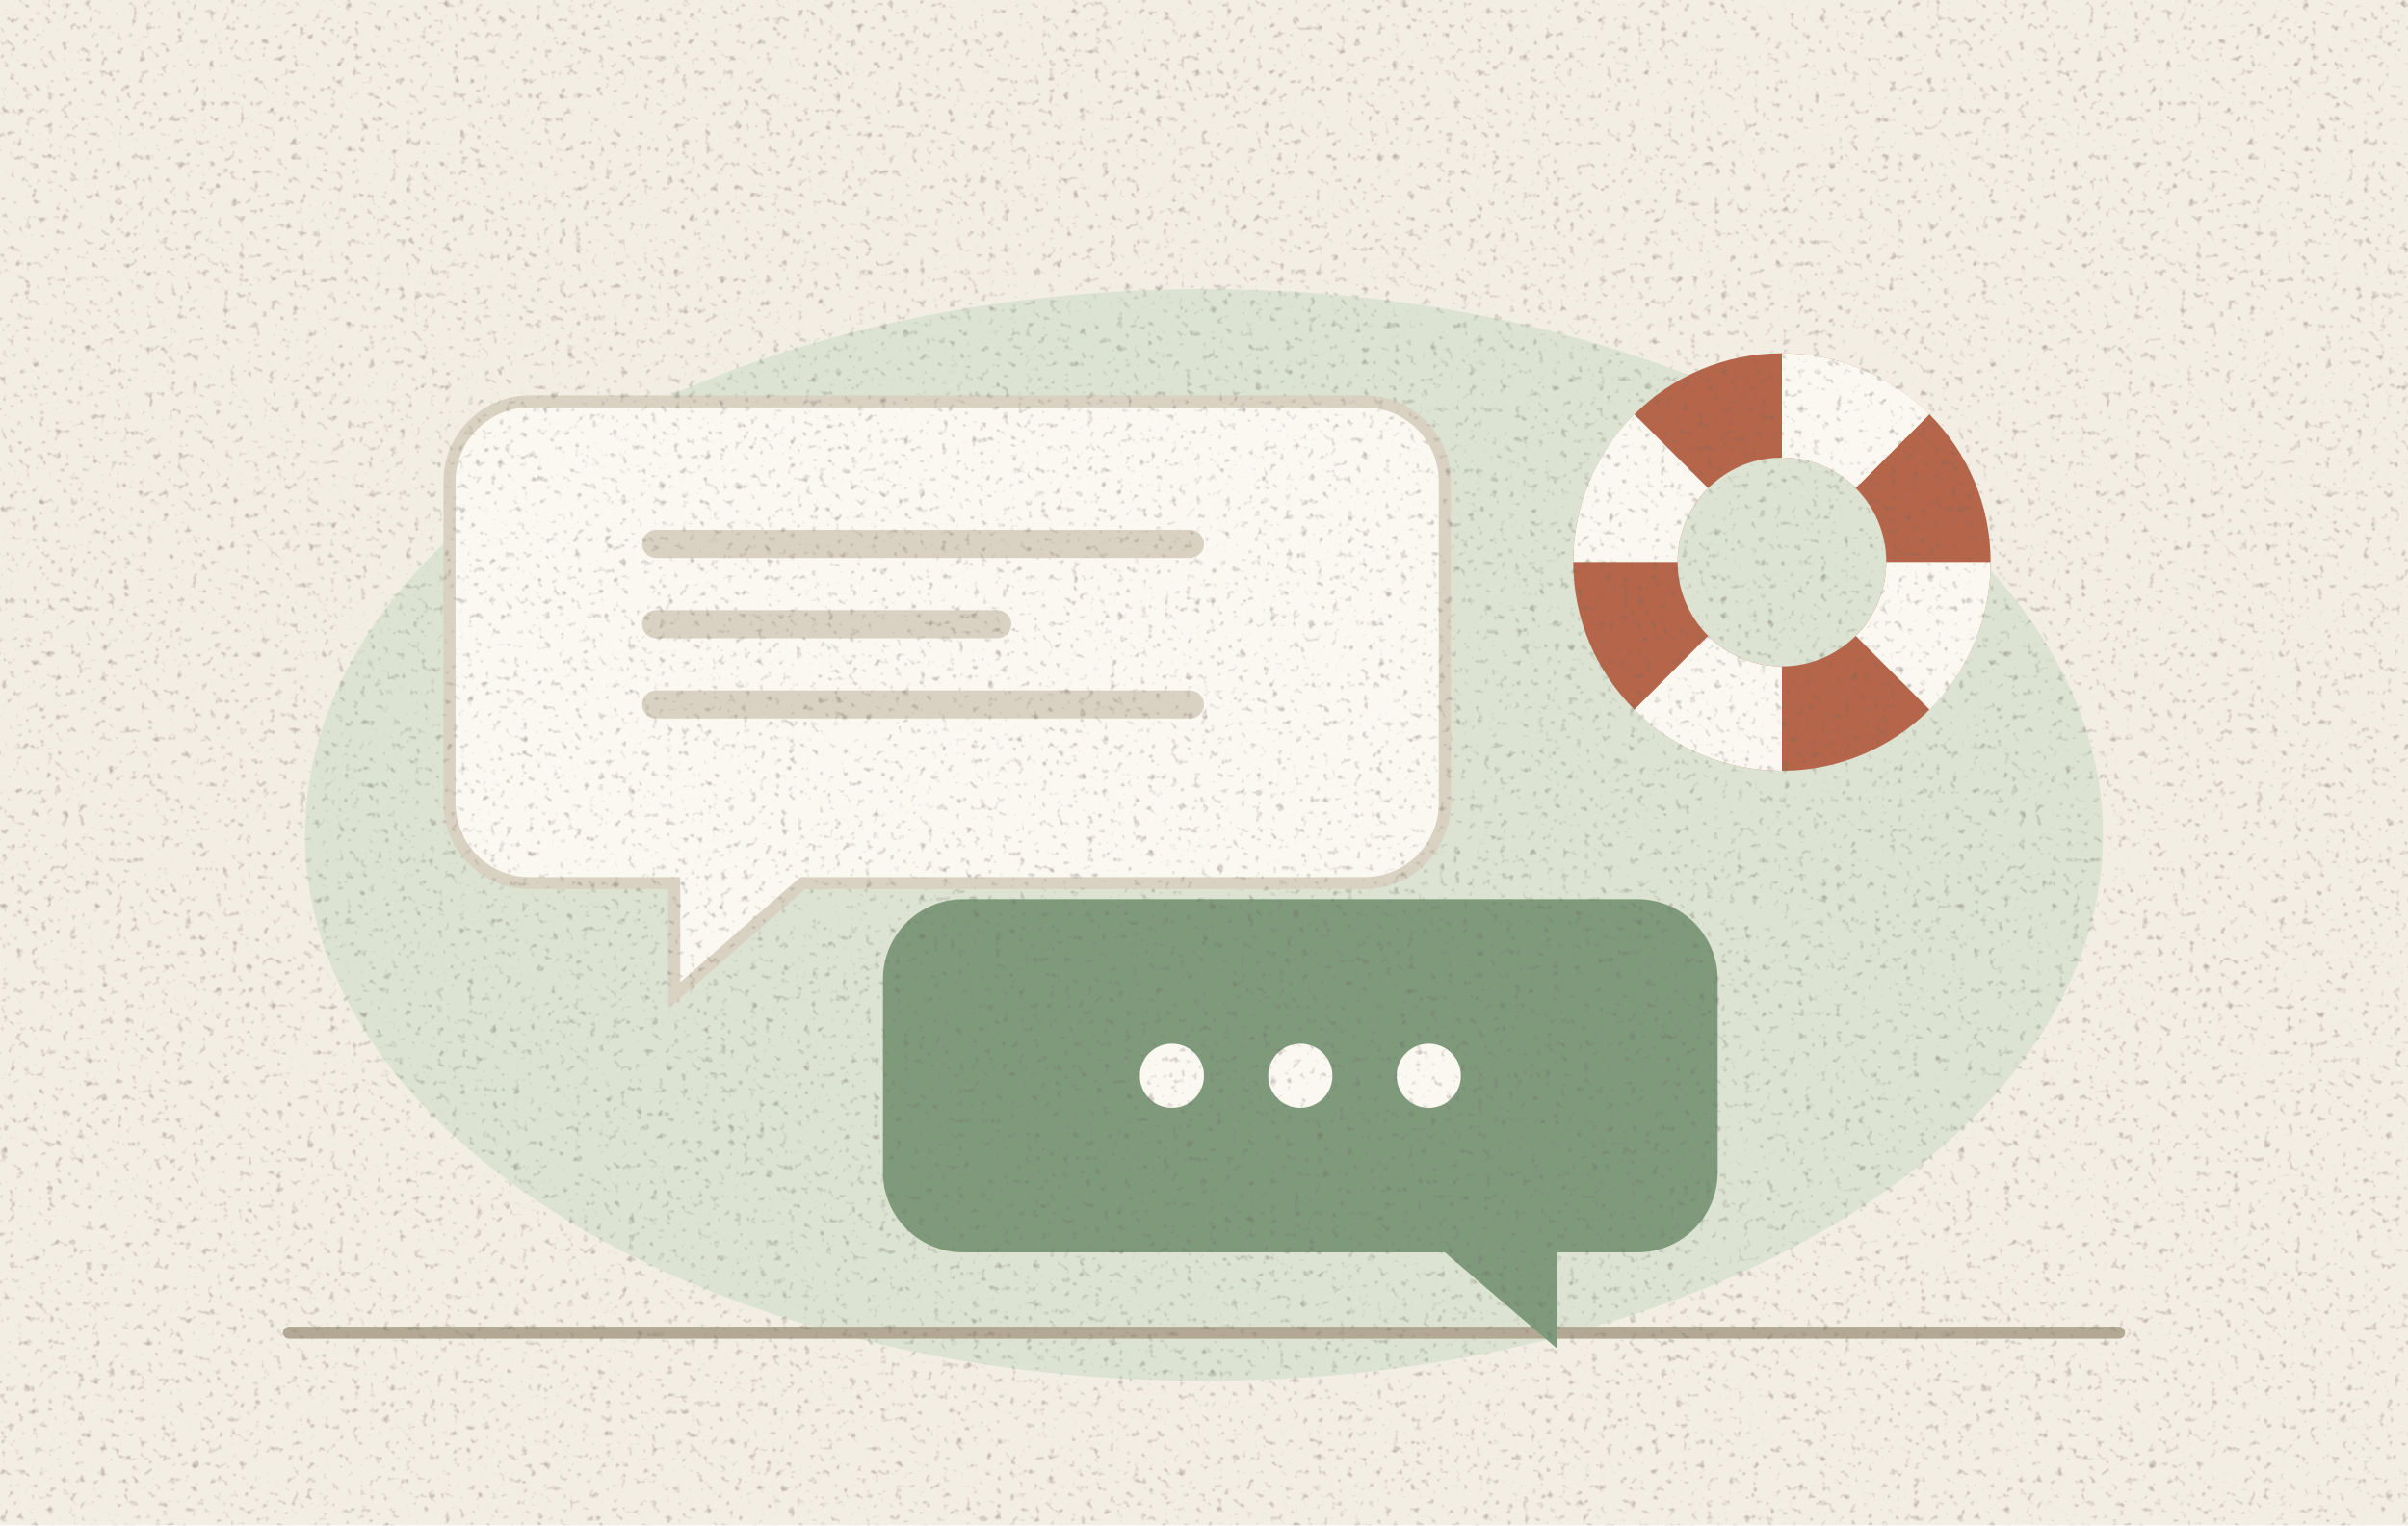
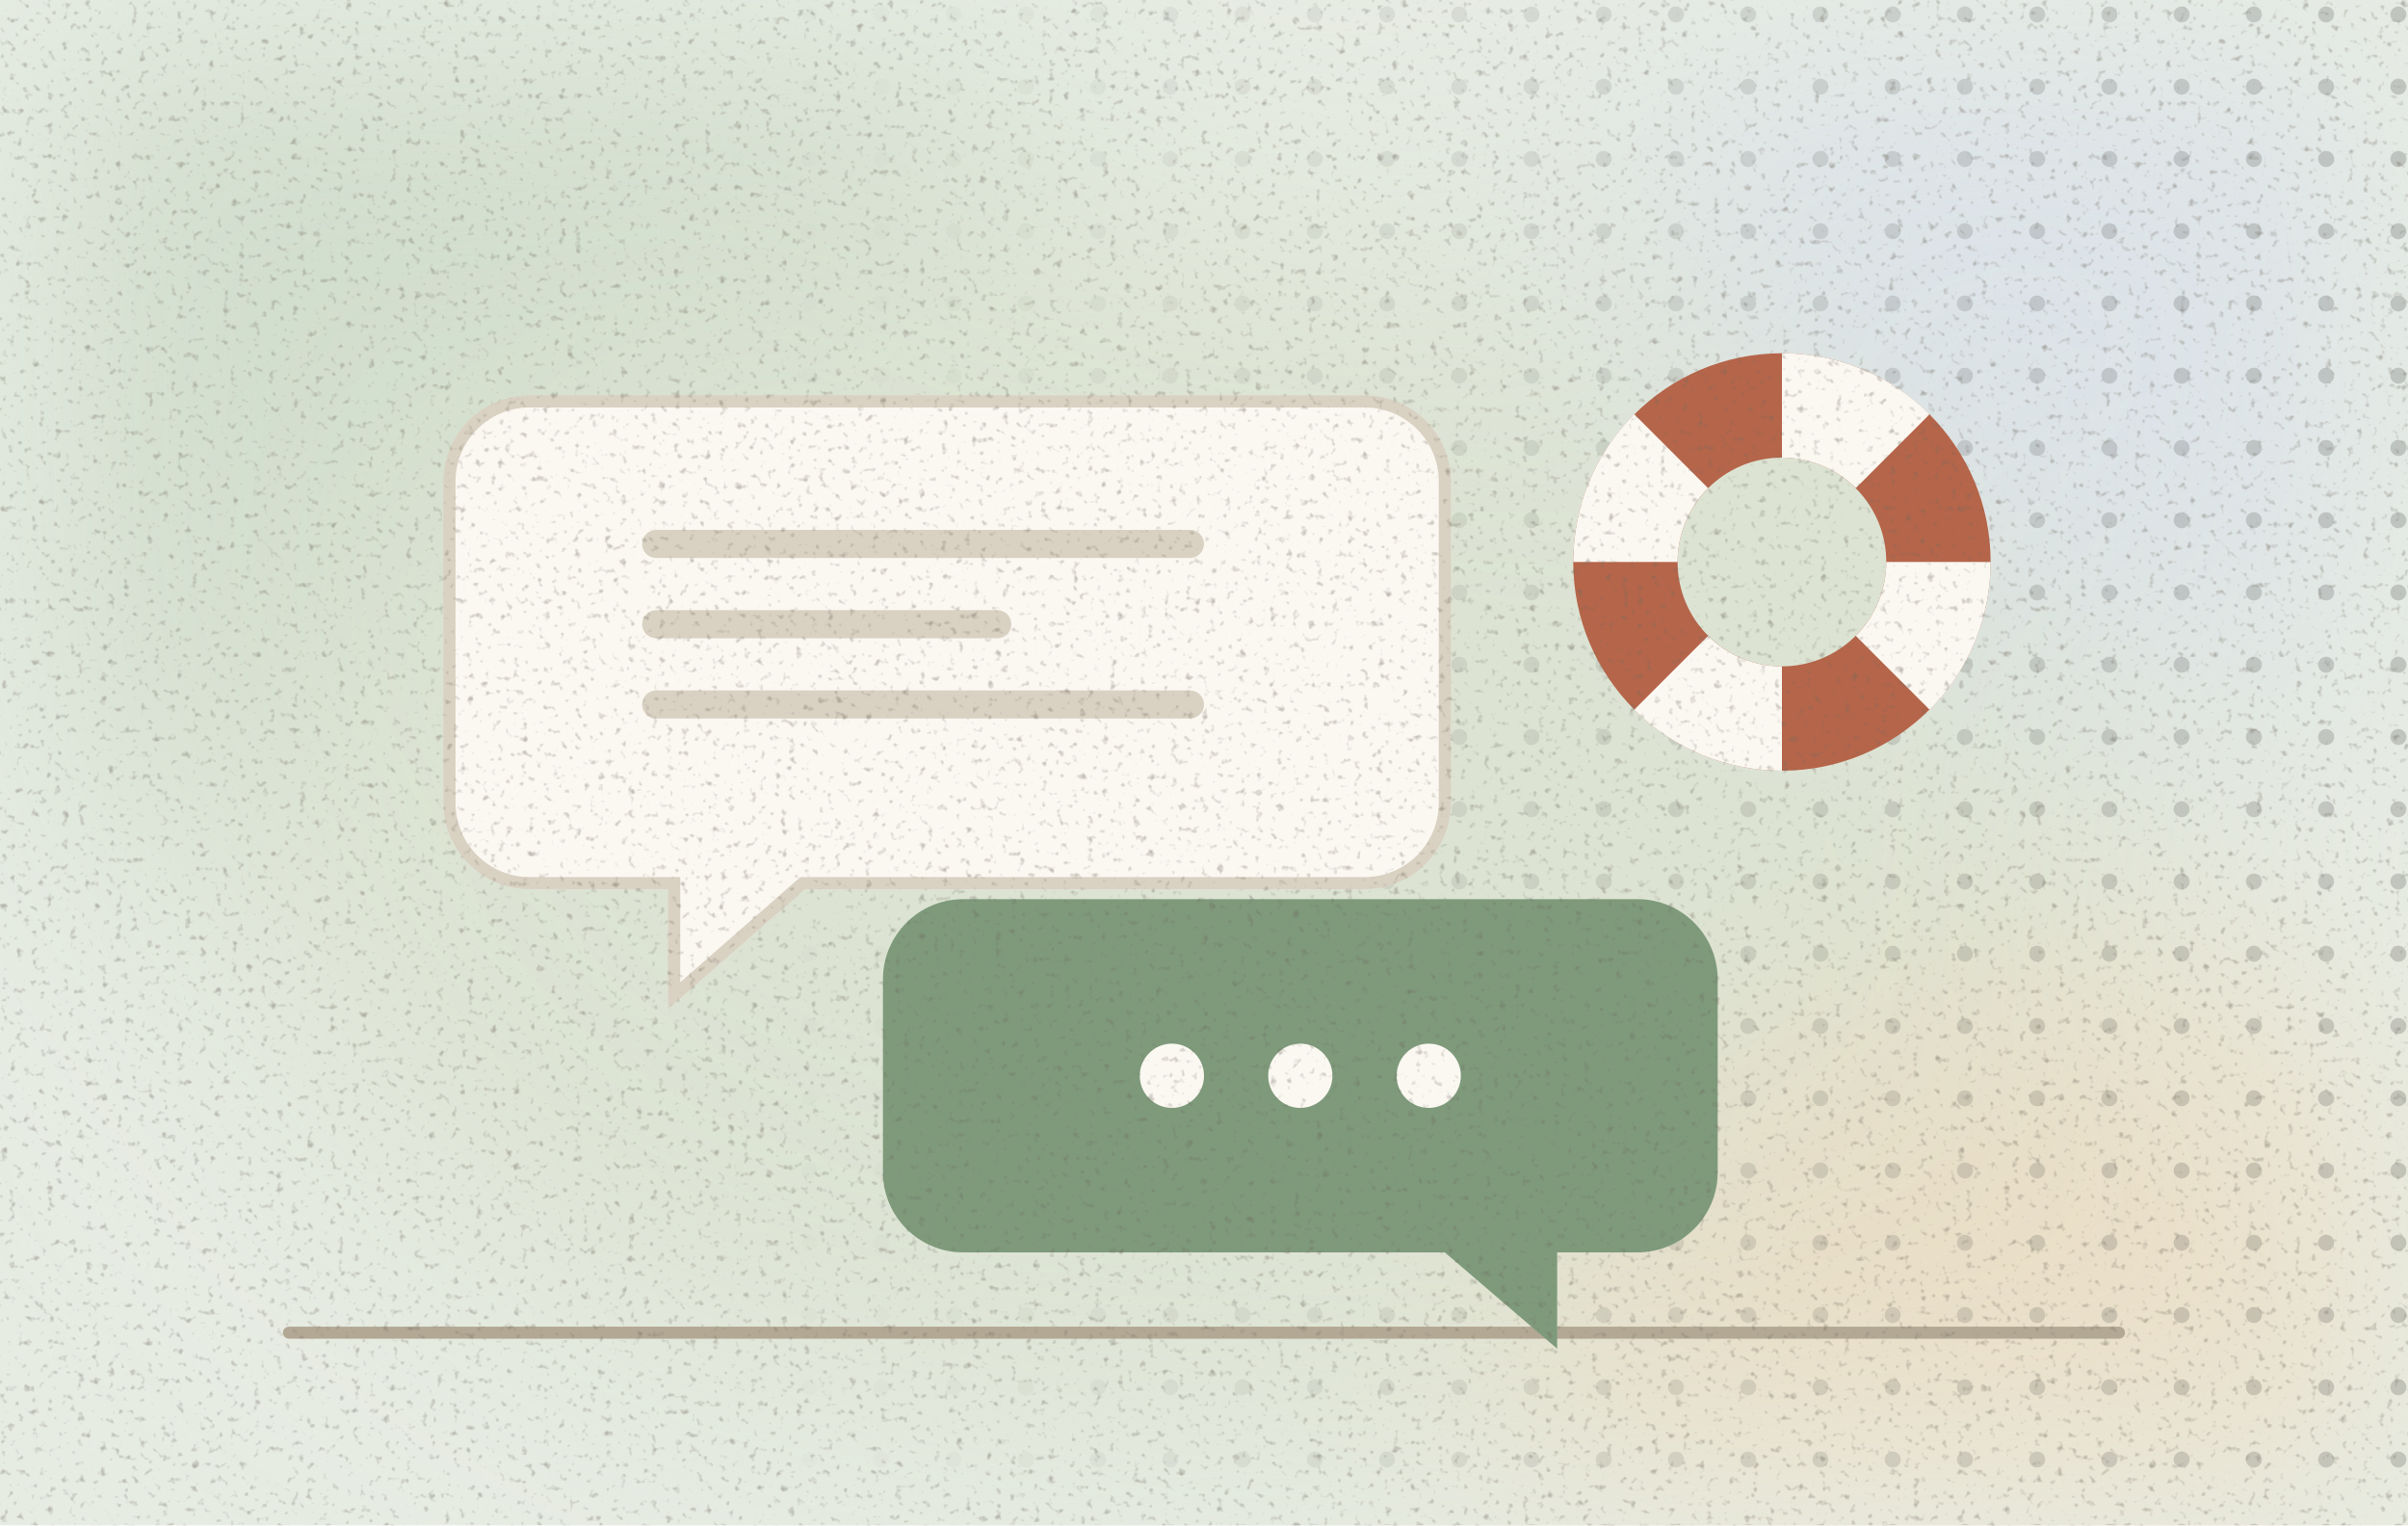
<svg xmlns="http://www.w3.org/2000/svg" viewBox="0 0 300 190" width="300" height="190">
  <defs>
+     <filter id="atmb" x="-50%" y="-50%" width="200%" height="200%">
+       <feGaussianBlur stdDeviation="18.0" />
+     </filter>
+     <pattern id="atmd" width="9" height="9" patternUnits="userSpaceOnUse">
+       <circle cx="1.8" cy="1.8" r="1.0" fill="#2A2B28" />
+     </pattern>
+     <linearGradient id="atmf" x1="0" x2="1" y1="0" y2="0">
+       <stop offset="0.3" stop-color="#FFFFFF" stop-opacity="0" />
+       <stop offset="1" stop-color="#FFFFFF" stop-opacity="1" />
+     </linearGradient>
+     <mask id="atmm">
+       <rect width="300" height="190" fill="url(#atmf)" />
+     </mask>
    <filter id="edf45" x="0" y="0" width="100%" height="100%">
      <feTurbulence type="fractalNoise" baseFrequency="1.05" numOctaves="2" seed="235" stitchTiles="stitch" result="n" />
      <feColorMatrix in="n" type="matrix" values="0 0 0 0 0.16  0 0 0 0 0.14  0 0 0 0 0.11  0 0 0 1.5 -0.92" />
      <feComposite in2="SourceAlpha" operator="in" />
    </filter>
-     <style>.a-b{animation:ab 7s ease-in-out infinite;transform-box:fill-box;transform-origin:center}.a-f{animation:af 5s ease-in-out infinite}@keyframes ab{50%{transform:scale(1.04)}}@keyframes af{50%{transform:translateY(-3px)}}@media (prefers-reduced-motion:reduce){*{animation:none!important}}</style>
  </defs>
  <g id="edx45">
-     <rect x="0" y="0" width="300" height="190" fill="#F3EEE4" />
-     <ellipse class="a-b" cx="150" cy="104" rx="112" ry="68" fill="#DCE3D3" />
+     <rect width="300" height="190" fill="#E7ECE3" />
+     <g filter="url(#atmb)">
+       <circle class="atm-drift" cx="36" cy="15" r="90" fill="#CFDCCB" opacity="0.9" />
+       <ellipse cx="150" cy="104" rx="121" ry="76" fill="#DCE3D3" />
+       <circle class="atm-drift" style="animation-delay: -7s" cx="282" cy="8" r="78" fill="#DCE3E8" />
+       <circle class="atm-drift" style="animation-delay: -12s" cx="258" cy="194" r="72" fill="#EBDCC0" opacity="0.8" />
+     </g>
+     <rect width="300" height="190" fill="url(#atmd)" opacity="0.2" mask="url(#atmm)" />
    <path d="M36 166 H264" stroke="#B3A894" stroke-width="1.5" stroke-linecap="round" />
-     <g class="a-f">
-       <path d="M66 50 h104 a10 10 0 0 1 10 10 v40 a10 10 0 0 1 -10 10 h-70 l-16 14 v-14 h-18 a10 10 0 0 1 -10 -10 v-40 a10 10 0 0 1 10 -10 Z" fill="#FBF8F2" stroke="#D9D1C2" stroke-width="1.5" />
-       <rect x="80" y="66" width="70" height="3.5" rx="1.75" fill="#D9D1C2" />
-       <rect x="80" y="76" width="46" height="3.5" rx="1.75" fill="#D9D1C2" />
-       <rect x="80" y="86" width="70" height="3.5" rx="1.75" fill="#D9D1C2" />
-       <path d="M120 112 h84 a10 10 0 0 1 10 10 v24 a10 10 0 0 1 -10 10 h-10 v12 l-14 -12 h-60 a10 10 0 0 1 -10 -10 v-24 a10 10 0 0 1 10 -10 Z" fill="#7E9A7B" />
-       <circle cx="146" cy="134" r="4" fill="#FBF8F2" />
-       <circle cx="162" cy="134" r="4" fill="#FBF8F2" />
-       <circle cx="178" cy="134" r="4" fill="#FBF8F2" />
-       <g transform="translate(222 70)">
-         <circle r="26" fill="#B5654A" />
-         <circle r="13" fill="#DCE3D3" />
-         <path d="M-26 0 a26 26 0 0 1 7.6 -18.4 L-9.2 -9.2 a13 13 0 0 0 -3.8 9.2 Z M26 0 a26 26 0 0 1 -7.6 18.4 L9.2 9.2 a13 13 0 0 0 3.8 -9.2 Z M0 -26 a26 26 0 0 1 18.4 7.6 L9.2 -9.2 a13 13 0 0 0 -9.2 -3.8 Z M0 26 a26 26 0 0 1 -18.4 -7.6 L-9.2 9.2 a13 13 0 0 0 9.2 3.8 Z" fill="#FBF8F2" />
-       </g>
+     <path d="M66 50 h104 a10 10 0 0 1 10 10 v40 a10 10 0 0 1 -10 10 h-70 l-16 14 v-14 h-18 a10 10 0 0 1 -10 -10 v-40 a10 10 0 0 1 10 -10 Z" fill="#FBF8F2" stroke="#D9D1C2" stroke-width="1.5" />
+     <rect x="80" y="66" width="70" height="3.5" rx="1.75" fill="#D9D1C2" />
+     <rect x="80" y="76" width="46" height="3.5" rx="1.75" fill="#D9D1C2" />
+     <rect x="80" y="86" width="70" height="3.5" rx="1.75" fill="#D9D1C2" />
+     <path d="M120 112 h84 a10 10 0 0 1 10 10 v24 a10 10 0 0 1 -10 10 h-10 v12 l-14 -12 h-60 a10 10 0 0 1 -10 -10 v-24 a10 10 0 0 1 10 -10 Z" fill="#7E9A7B" />
+     <circle cx="146" cy="134" r="4" fill="#FBF8F2" />
+     <circle cx="162" cy="134" r="4" fill="#FBF8F2" />
+     <circle cx="178" cy="134" r="4" fill="#FBF8F2" />
+     <g transform="translate(222 70)">
+       <circle r="26" fill="#B5654A" />
+       <circle r="13" fill="#DCE3D3" />
+       <path d="M-26 0 a26 26 0 0 1 7.6 -18.4 L-9.2 -9.2 a13 13 0 0 0 -3.8 9.2 Z M26 0 a26 26 0 0 1 -7.6 18.4 L9.2 9.2 a13 13 0 0 0 3.8 -9.2 Z M0 -26 a26 26 0 0 1 18.4 7.6 L9.2 -9.2 a13 13 0 0 0 -9.2 -3.8 Z M0 26 a26 26 0 0 1 -18.4 -7.6 L-9.2 9.2 a13 13 0 0 0 9.2 3.8 Z" fill="#FBF8F2" />
    </g>
  </g>
  <use href="#edx45" filter="url(#edf45)" />
</svg>
